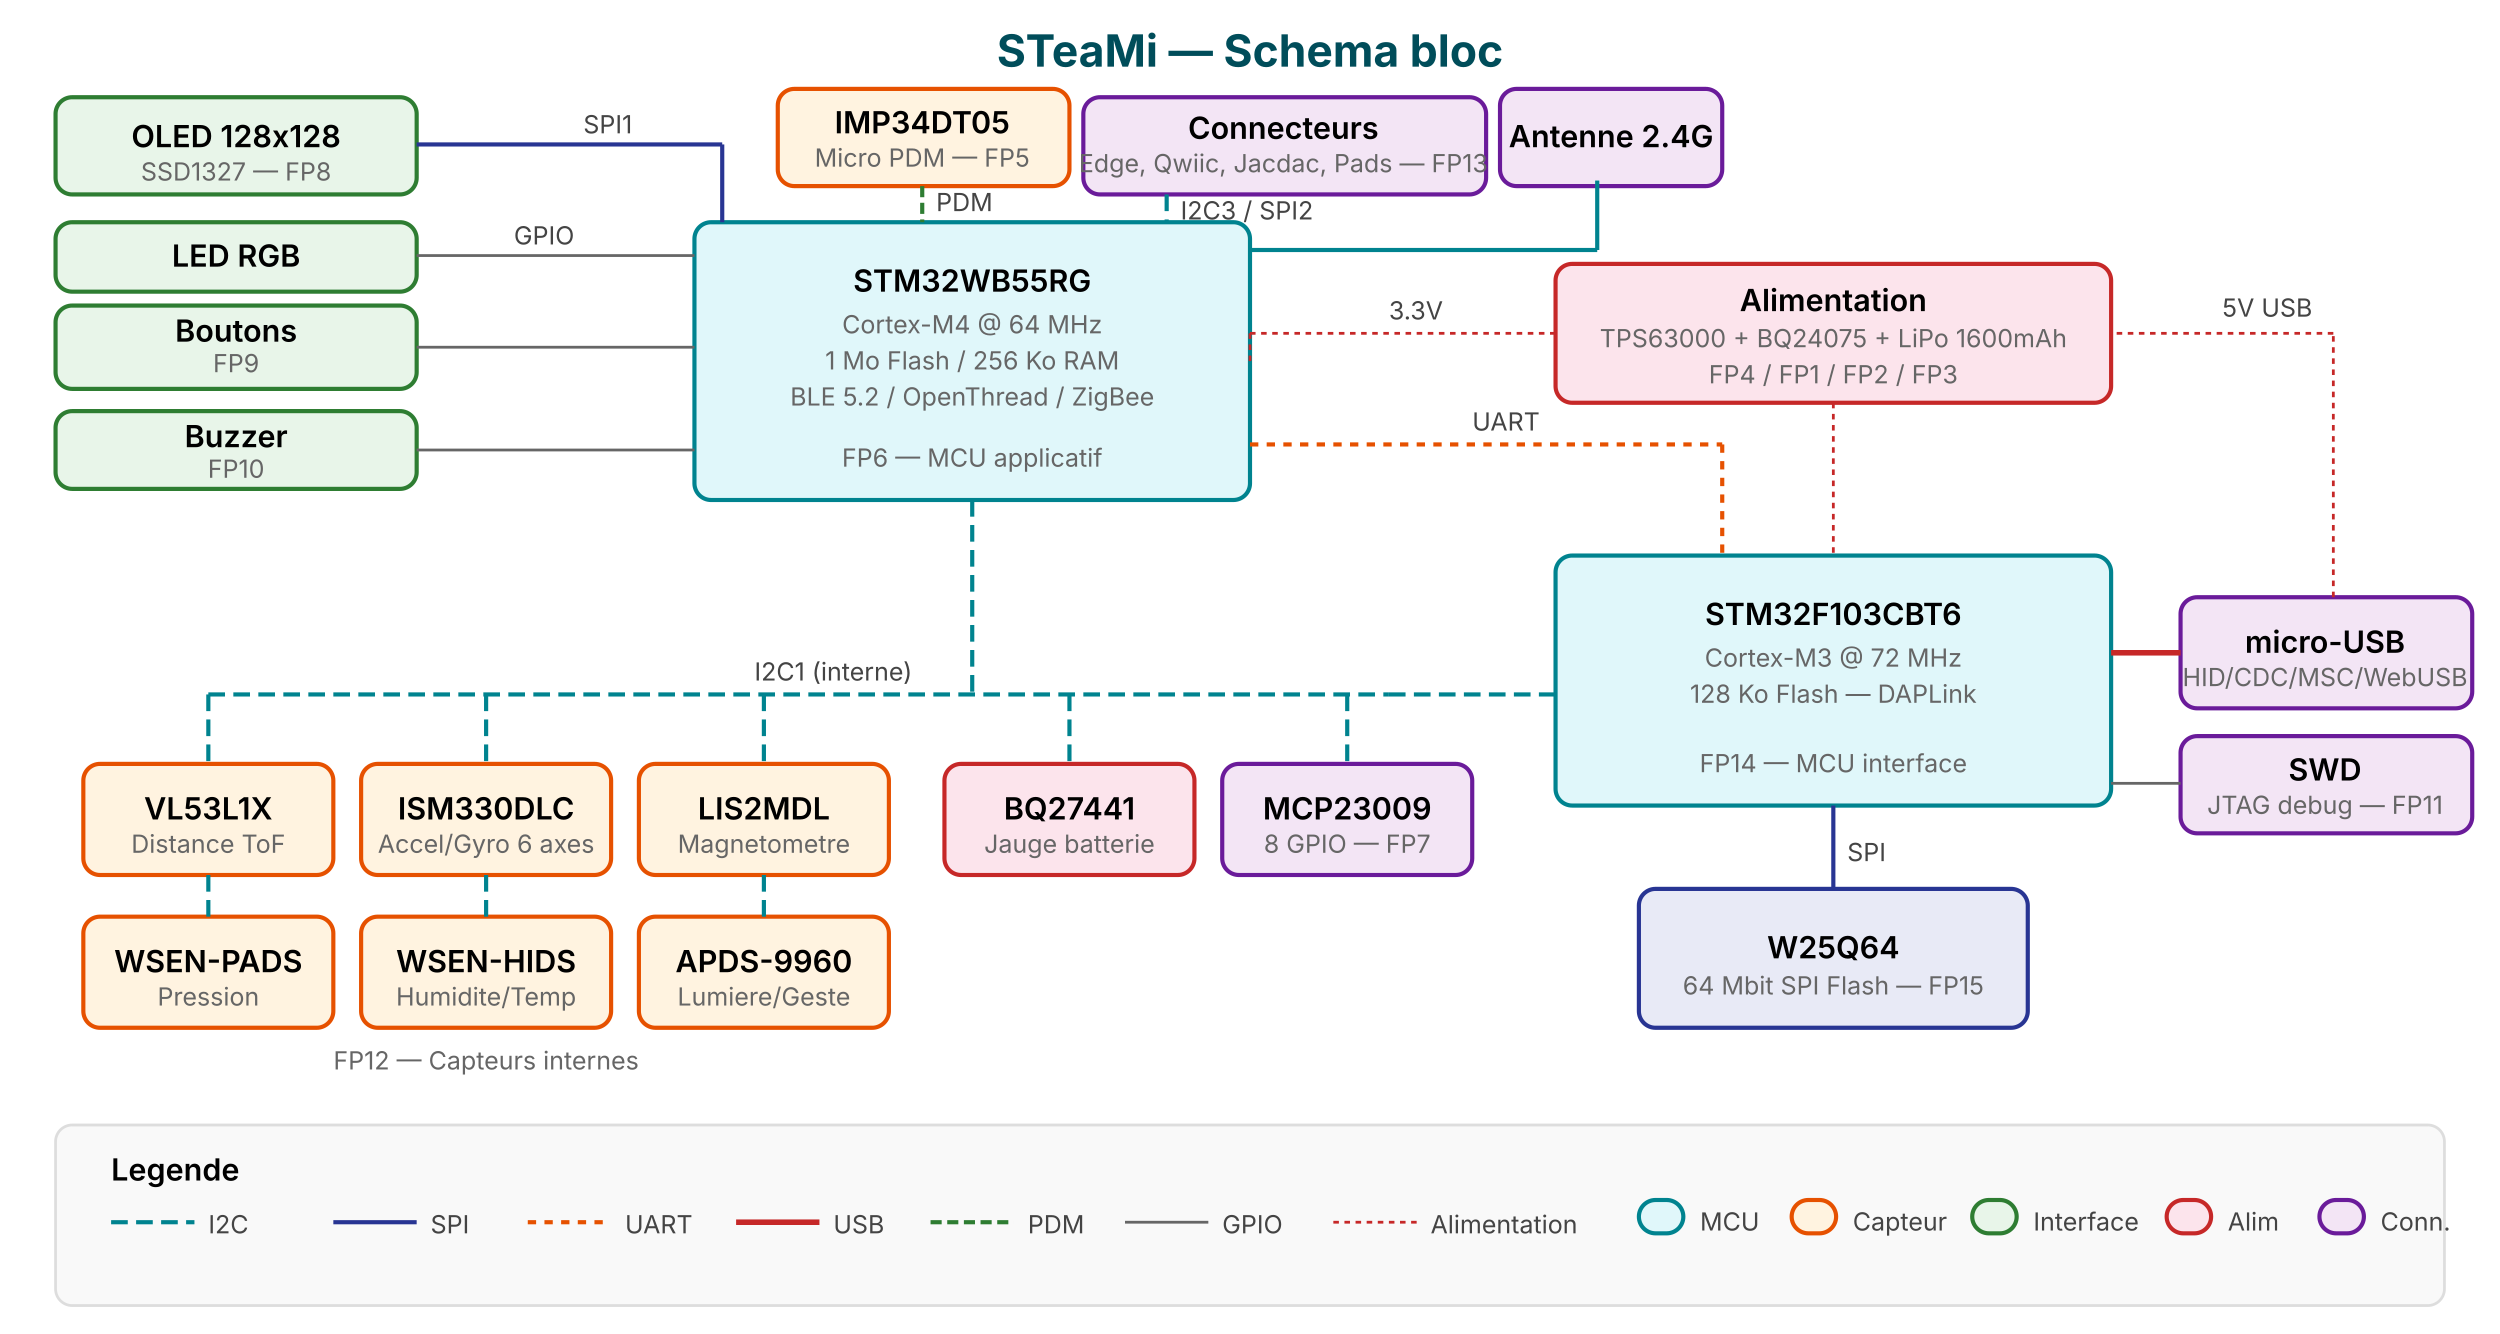
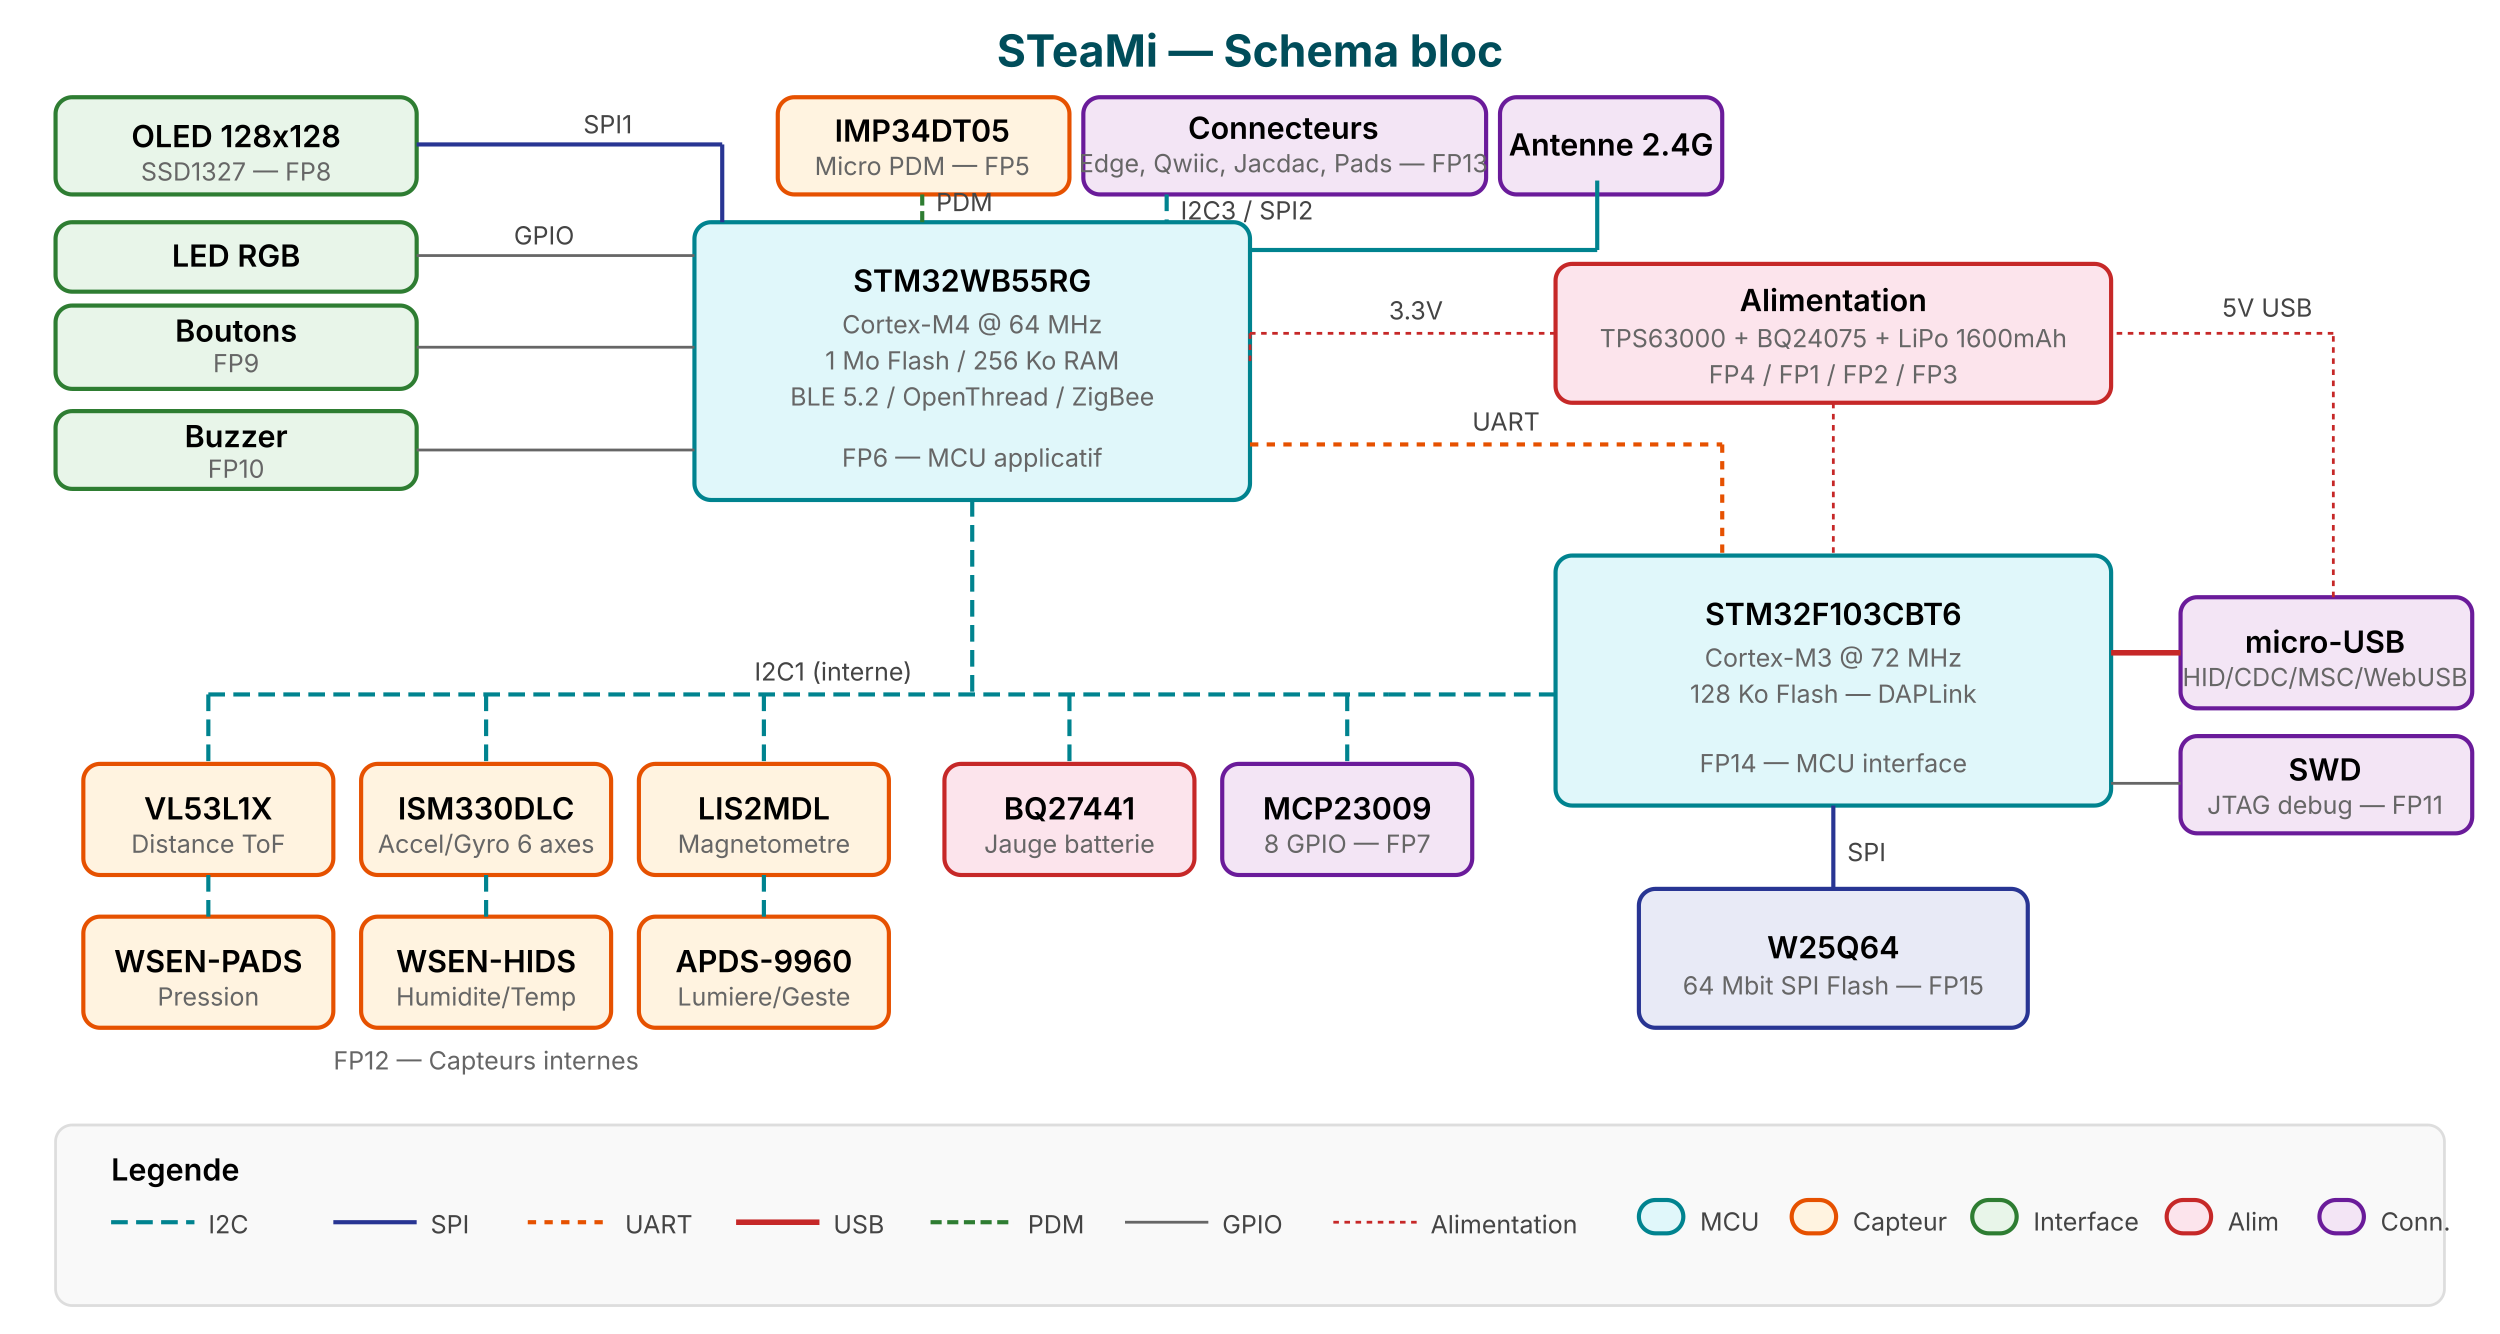
<svg xmlns="http://www.w3.org/2000/svg" viewBox="0 0 900 480" font-family="Inter, -apple-system, sans-serif" font-size="11">
  <defs>
    <style>
      .box { rx: 6; ry: 6; stroke-width: 1.5; }
      .mcu { fill: #e0f7fa; stroke: #00838f; }
      .sensor { fill: #fff3e0; stroke: #e65100; }
      .power { fill: #fce4ec; stroke: #c62828; }
      .ui { fill: #e8f5e9; stroke: #2e7d32; }
      .conn { fill: #f3e5f5; stroke: #6a1b9a; }
      .flash { fill: #e8eaf6; stroke: #283593; }
      .label { font-weight: 600; font-size: 11px; }
      .sublabel { font-size: 9px; fill: #666; }
      .bus { stroke-width: 1.5; fill: none; }
      .bus-i2c { stroke: #00838f; stroke-dasharray: 6,3; }
      .bus-spi { stroke: #283593; }
      .bus-uart { stroke: #e65100; stroke-dasharray: 3,3; }
      .bus-usb { stroke: #c62828; stroke-width: 2; }
      .bus-pwr { stroke: #c62828; stroke-width: 1; stroke-dasharray: 2,2; }
      .bus-pdm { stroke: #2e7d32; stroke-dasharray: 4,2; }
      .bus-gpio { stroke: #666; stroke-width: 1; }
      .title { font-size: 16px; font-weight: 700; fill: #004d5a; }
      .legend-text { font-size: 9px; fill: #444; }
    </style>
  </defs>
  <text x="450" y="24" text-anchor="middle" class="title">STeaMi — Schema bloc</text>
  <rect x="250" y="80" width="200" height="100" class="box mcu" />
  <text x="350" y="105" text-anchor="middle" class="label">STM32WB55RG</text>
  <text x="350" y="120" text-anchor="middle" class="sublabel">Cortex-M4 @ 64 MHz</text>
  <text x="350" y="133" text-anchor="middle" class="sublabel">1 Mo Flash / 256 Ko RAM</text>
  <text x="350" y="146" text-anchor="middle" class="sublabel">BLE 5.2 / OpenThread / ZigBee</text>
  <text x="350" y="168" text-anchor="middle" class="sublabel" fill="#00838f">FP6 — MCU applicatif</text>
-   <rect x="540" y="32" width="80" height="35" class="box conn" />
-   <text x="580" y="53" text-anchor="middle" class="label" font-size="9">Antenne 2.4G</text>
+   <rect x="540" y="35" width="80" height="35" class="box conn" />
+   <text x="580" y="56" text-anchor="middle" class="label" font-size="9">Antenne 2.4G</text>
  <line x1="450" y1="90" x2="575" y2="90" class="bus" stroke="#00838f" stroke-width="1.5" />
  <line x1="575" y1="90" x2="575" y2="65" class="bus" stroke="#00838f" stroke-width="1.5" />
  <rect x="560" y="200" width="200" height="90" class="box mcu" />
  <text x="660" y="225" text-anchor="middle" class="label">STM32F103CBT6</text>
  <text x="660" y="240" text-anchor="middle" class="sublabel">Cortex-M3 @ 72 MHz</text>
  <text x="660" y="253" text-anchor="middle" class="sublabel">128 Ko Flash — DAPLink</text>
  <text x="660" y="278" text-anchor="middle" class="sublabel" fill="#00838f">FP14 — MCU interface</text>
  <rect x="785" y="215" width="105" height="40" class="box conn" />
  <text x="837" y="235" text-anchor="middle" class="label" font-size="9">micro-USB</text>
  <text x="837" y="247" text-anchor="middle" class="sublabel">HID/CDC/MSC/WebUSB</text>
  <line x1="760" y1="235" x2="785" y2="235" class="bus bus-usb" />
  <line x1="450" y1="160" x2="620" y2="160" class="bus bus-uart" />
  <line x1="620" y1="160" x2="620" y2="200" class="bus bus-uart" />
  <text x="530" y="155" class="legend-text" fill="#e65100">UART</text>
  <rect x="590" y="320" width="140" height="50" class="box flash" />
  <text x="660" y="345" text-anchor="middle" class="label">W25Q64</text>
  <text x="660" y="358" text-anchor="middle" class="sublabel">64 Mbit SPI Flash — FP15</text>
  <line x1="660" y1="290" x2="660" y2="320" class="bus bus-spi" />
  <text x="665" y="310" class="legend-text" fill="#283593">SPI</text>
  <line x1="75" y1="250" x2="500" y2="250" class="bus bus-i2c" />
  <text x="300" y="245" text-anchor="middle" class="legend-text" fill="#00838f">I2C1 (interne)</text>
  <line x1="350" y1="180" x2="350" y2="250" class="bus bus-i2c" />
  <line x1="560" y1="250" x2="500" y2="250" class="bus bus-i2c" />
  <rect x="30" y="275" width="90" height="40" class="box sensor" />
  <text x="75" y="295" text-anchor="middle" class="label" font-size="9">VL53L1X</text>
  <text x="75" y="307" text-anchor="middle" class="sublabel">Distance ToF</text>
  <line x1="75" y1="250" x2="75" y2="275" class="bus bus-i2c" />
  <rect x="130" y="275" width="90" height="40" class="box sensor" />
  <text x="175" y="295" text-anchor="middle" class="label" font-size="9">ISM330DLC</text>
  <text x="175" y="307" text-anchor="middle" class="sublabel">Accel/Gyro 6 axes</text>
  <line x1="175" y1="250" x2="175" y2="275" class="bus bus-i2c" />
  <rect x="230" y="275" width="90" height="40" class="box sensor" />
  <text x="275" y="295" text-anchor="middle" class="label" font-size="9">LIS2MDL</text>
  <text x="275" y="307" text-anchor="middle" class="sublabel">Magnetometre</text>
  <line x1="275" y1="250" x2="275" y2="275" class="bus bus-i2c" />
  <rect x="30" y="330" width="90" height="40" class="box sensor" />
  <text x="75" y="350" text-anchor="middle" class="label" font-size="9">WSEN-PADS</text>
  <text x="75" y="362" text-anchor="middle" class="sublabel">Pression</text>
  <line x1="75" y1="315" x2="75" y2="330" class="bus bus-i2c" />
  <rect x="130" y="330" width="90" height="40" class="box sensor" />
  <text x="175" y="350" text-anchor="middle" class="label" font-size="9">WSEN-HIDS</text>
  <text x="175" y="362" text-anchor="middle" class="sublabel">Humidite/Temp</text>
  <line x1="175" y1="315" x2="175" y2="330" class="bus bus-i2c" />
  <rect x="230" y="330" width="90" height="40" class="box sensor" />
  <text x="275" y="350" text-anchor="middle" class="label" font-size="9">APDS-9960</text>
  <text x="275" y="362" text-anchor="middle" class="sublabel">Lumiere/Geste</text>
  <line x1="275" y1="315" x2="275" y2="330" class="bus bus-i2c" />
  <rect x="340" y="275" width="90" height="40" class="box power" />
  <text x="385" y="295" text-anchor="middle" class="label" font-size="9">BQ27441</text>
  <text x="385" y="307" text-anchor="middle" class="sublabel">Jauge batterie</text>
  <line x1="385" y1="250" x2="385" y2="275" class="bus bus-i2c" />
  <rect x="440" y="275" width="90" height="40" class="box conn" />
  <text x="485" y="295" text-anchor="middle" class="label" font-size="9">MCP23009</text>
  <text x="485" y="307" text-anchor="middle" class="sublabel">8 GPIO — FP7</text>
  <line x1="485" y1="250" x2="485" y2="275" class="bus bus-i2c" />
  <text x="175" y="385" text-anchor="middle" class="sublabel" fill="#e65100">FP12 — Capteurs internes</text>
-   <rect x="280" y="32" width="105" height="35" class="box sensor" />
-   <text x="332" y="48" text-anchor="middle" class="label" font-size="9">IMP34DT05</text>
-   <text x="332" y="60" text-anchor="middle" class="sublabel">Micro PDM — FP5</text>
-   <line x1="332" y1="67" x2="332" y2="80" class="bus bus-pdm" />
+   <rect x="280" y="35" width="105" height="35" class="box sensor" />
+   <text x="332" y="51" text-anchor="middle" class="label" font-size="9">IMP34DT05</text>
+   <text x="332" y="63" text-anchor="middle" class="sublabel">Micro PDM — FP5</text>
+   <line x1="332" y1="70" x2="332" y2="80" class="bus bus-pdm" />
  <text x="337" y="76" class="legend-text" fill="#2e7d32">PDM</text>
  <rect x="20" y="35" width="130" height="35" class="box ui" />
  <text x="85" y="53" text-anchor="middle" class="label" font-size="10">OLED 128x128</text>
  <text x="85" y="65" text-anchor="middle" class="sublabel">SSD1327 — FP8</text>
  <line x1="150" y1="52" x2="260" y2="52" class="bus bus-spi" />
  <line x1="260" y1="52" x2="260" y2="80" class="bus bus-spi" />
  <text x="210" y="48" class="legend-text" fill="#283593">SPI1</text>
  <rect x="20" y="80" width="130" height="25" class="box ui" />
  <text x="85" y="96" text-anchor="middle" class="label" font-size="9">LED RGB</text>
  <line x1="150" y1="92" x2="250" y2="92" class="bus bus-gpio" />
  <text x="185" y="88" class="legend-text" fill="#666">GPIO</text>
  <rect x="20" y="110" width="130" height="30" class="box ui" />
  <text x="85" y="123" text-anchor="middle" class="label" font-size="9">Boutons</text>
  <text x="85" y="134" text-anchor="middle" class="sublabel">FP9</text>
  <line x1="150" y1="125" x2="250" y2="125" class="bus bus-gpio" />
  <rect x="20" y="148" width="130" height="28" class="box ui" />
  <text x="85" y="161" text-anchor="middle" class="label" font-size="9">Buzzer</text>
  <text x="85" y="172" text-anchor="middle" class="sublabel">FP10</text>
  <line x1="150" y1="162" x2="250" y2="162" class="bus bus-gpio" />
  <rect x="560" y="95" width="200" height="50" class="box power" />
  <text x="660" y="112" text-anchor="middle" class="label" font-size="10">Alimentation</text>
  <text x="660" y="125" text-anchor="middle" class="sublabel">TPS63000 + BQ24075 + LiPo 1600mAh</text>
  <text x="660" y="138" text-anchor="middle" class="sublabel" fill="#c62828">FP4 / FP1 / FP2 / FP3</text>
  <line x1="660" y1="145" x2="660" y2="200" class="bus bus-pwr" stroke-dasharray="2,4" />
  <line x1="560" y1="120" x2="450" y2="120" class="bus bus-pwr" />
  <line x1="450" y1="120" x2="450" y2="130" class="bus bus-pwr" />
  <text x="500" y="115" class="legend-text" fill="#c62828">3.3V</text>
  <line x1="840" y1="215" x2="840" y2="120" class="bus bus-pwr" />
  <line x1="840" y1="120" x2="760" y2="120" class="bus bus-pwr" />
  <text x="800" y="114" class="legend-text" fill="#c62828">5V USB</text>
  <rect x="390" y="35" width="145" height="35" class="box conn" />
  <text x="462" y="50" text-anchor="middle" class="label" font-size="9">Connecteurs</text>
  <text x="462" y="62" text-anchor="middle" class="sublabel">Edge, Qwiic, Jacdac, Pads — FP13</text>
  <line x1="420" y1="70" x2="420" y2="80" class="bus bus-i2c" stroke="#6a1b9a" />
  <text x="425" y="79" class="legend-text" fill="#6a1b9a">I2C3 / SPI2</text>
  <rect x="785" y="265" width="105" height="35" class="box conn" />
  <text x="837" y="281" text-anchor="middle" class="label" font-size="9">SWD</text>
  <text x="837" y="293" text-anchor="middle" class="sublabel">JTAG debug — FP11</text>
  <line x1="760" y1="282" x2="785" y2="282" class="bus bus-gpio" />
  <rect x="20" y="405" width="860" height="65" rx="6" fill="#f9f9f9" stroke="#ddd" />
  <text x="40" y="425" class="label" font-size="10">Legende</text>
  <line x1="40" y1="440" x2="70" y2="440" class="bus bus-i2c" />
  <text x="75" y="444" class="legend-text">I2C</text>
  <line x1="120" y1="440" x2="150" y2="440" class="bus bus-spi" />
  <text x="155" y="444" class="legend-text">SPI</text>
  <line x1="190" y1="440" x2="220" y2="440" class="bus bus-uart" />
  <text x="225" y="444" class="legend-text">UART</text>
  <line x1="265" y1="440" x2="295" y2="440" class="bus bus-usb" />
  <text x="300" y="444" class="legend-text">USB</text>
  <line x1="335" y1="440" x2="365" y2="440" class="bus bus-pdm" />
  <text x="370" y="444" class="legend-text">PDM</text>
  <line x1="405" y1="440" x2="435" y2="440" class="bus bus-gpio" />
  <text x="440" y="444" class="legend-text">GPIO</text>
  <line x1="480" y1="440" x2="510" y2="440" class="bus bus-pwr" />
  <text x="515" y="444" class="legend-text">Alimentation</text>
  <rect x="590" y="432" width="16" height="12" class="box mcu" />
  <text x="612" y="443" class="legend-text">MCU</text>
  <rect x="645" y="432" width="16" height="12" class="box sensor" />
  <text x="667" y="443" class="legend-text">Capteur</text>
  <rect x="710" y="432" width="16" height="12" class="box ui" />
  <text x="732" y="443" class="legend-text">Interface</text>
  <rect x="780" y="432" width="16" height="12" class="box power" />
  <text x="802" y="443" class="legend-text">Alim</text>
  <rect x="835" y="432" width="16" height="12" class="box conn" />
  <text x="857" y="443" class="legend-text">Conn.</text>
</svg>
